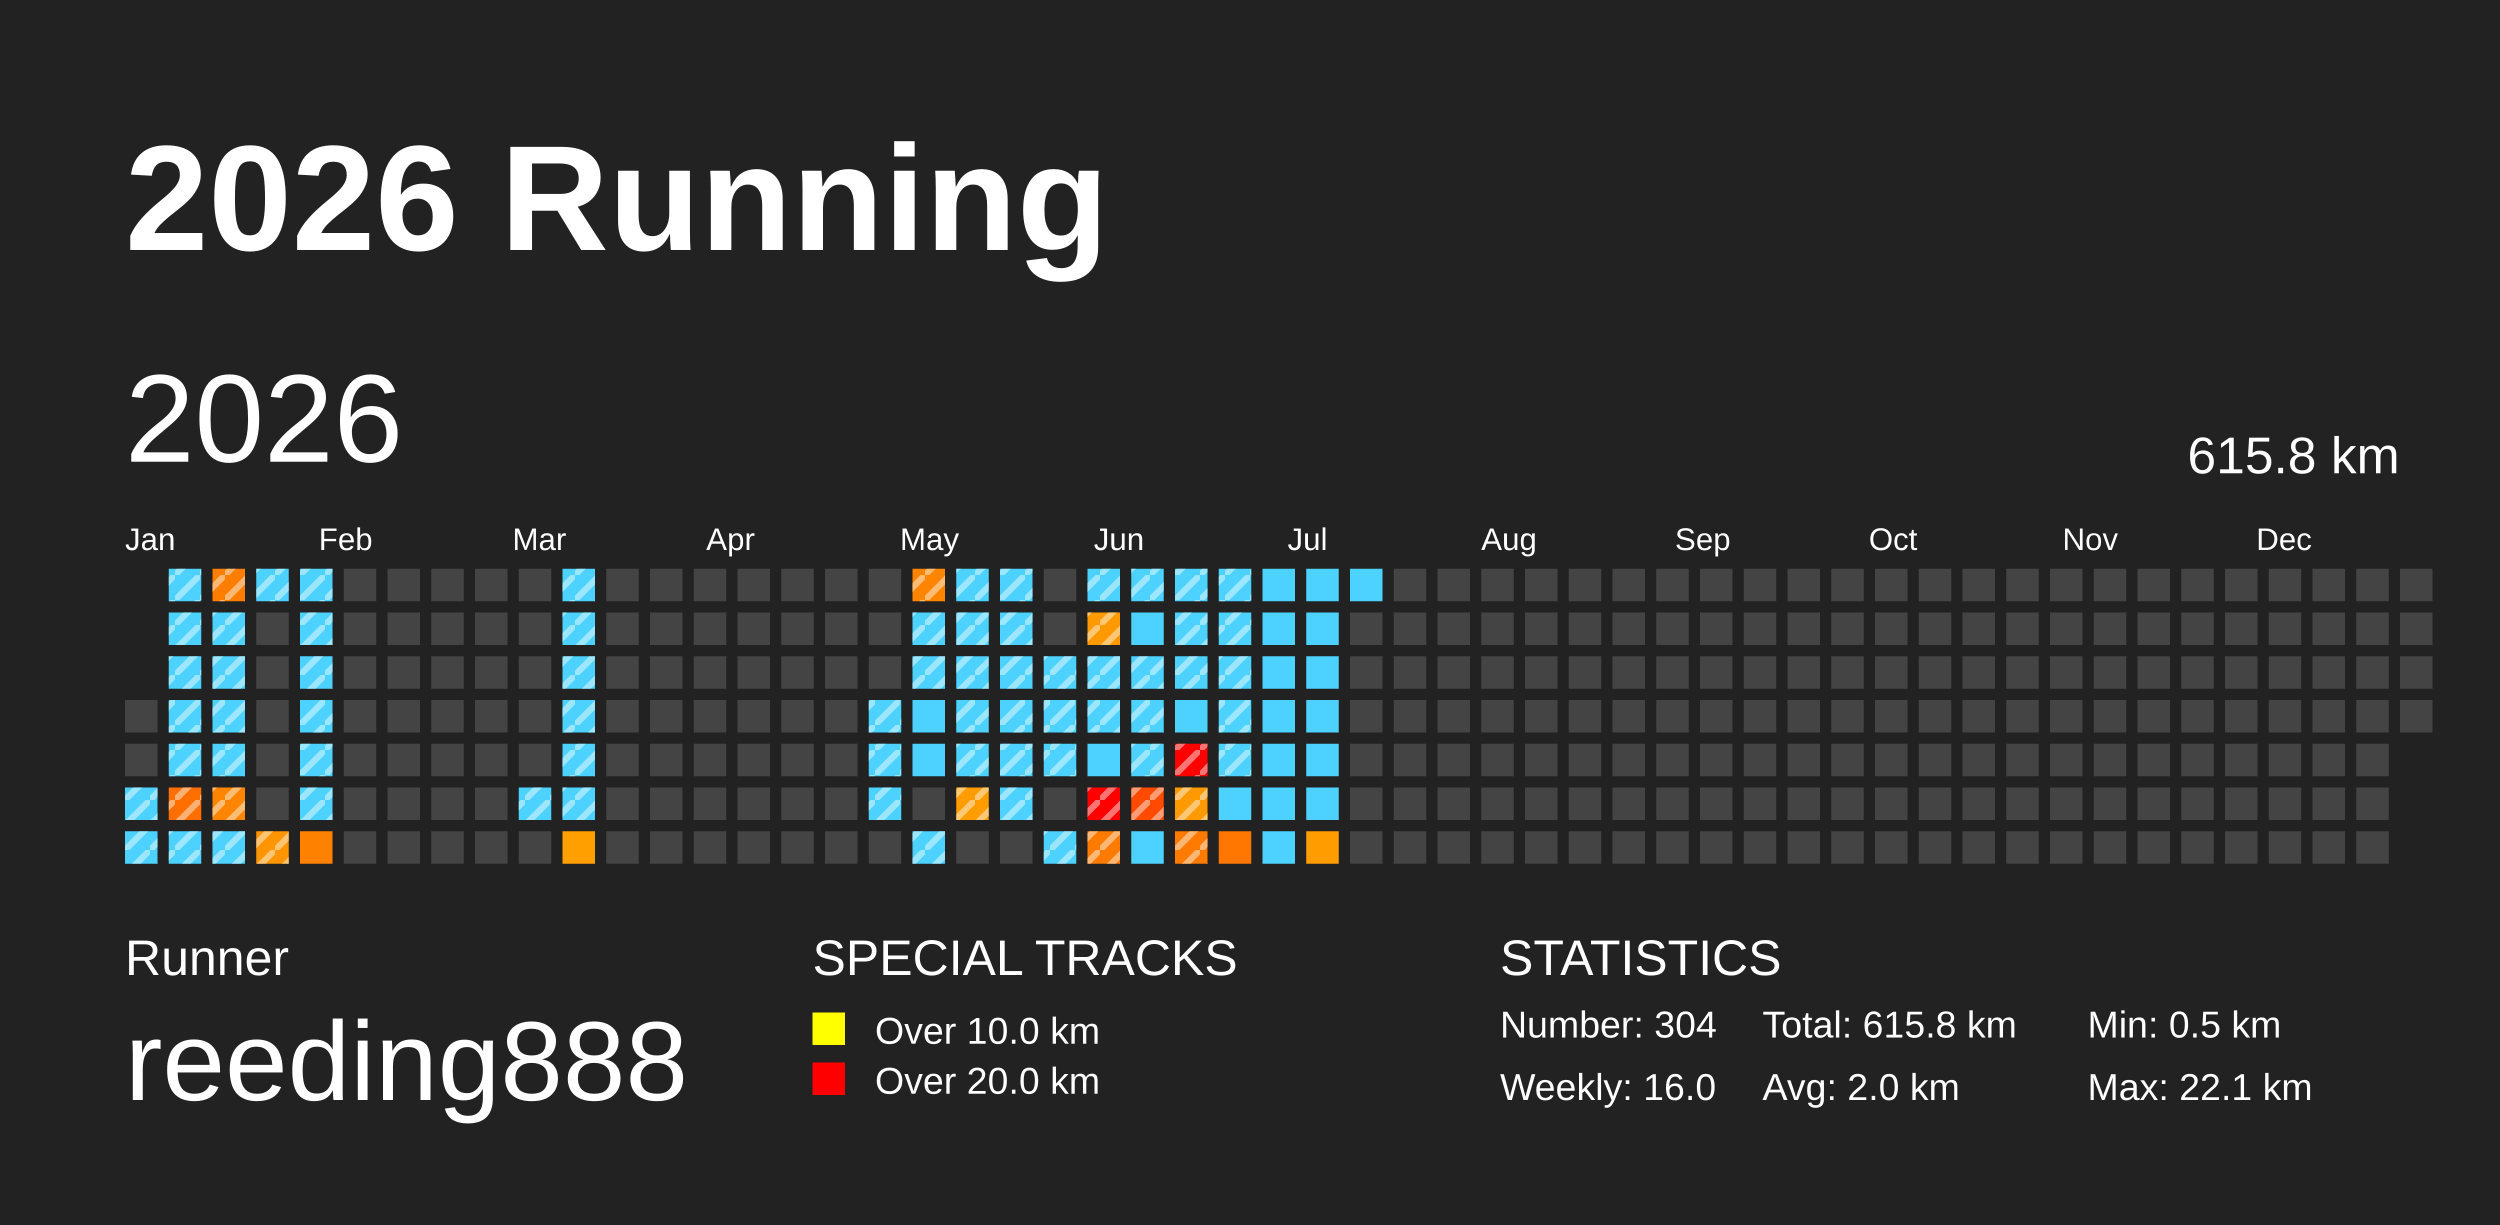
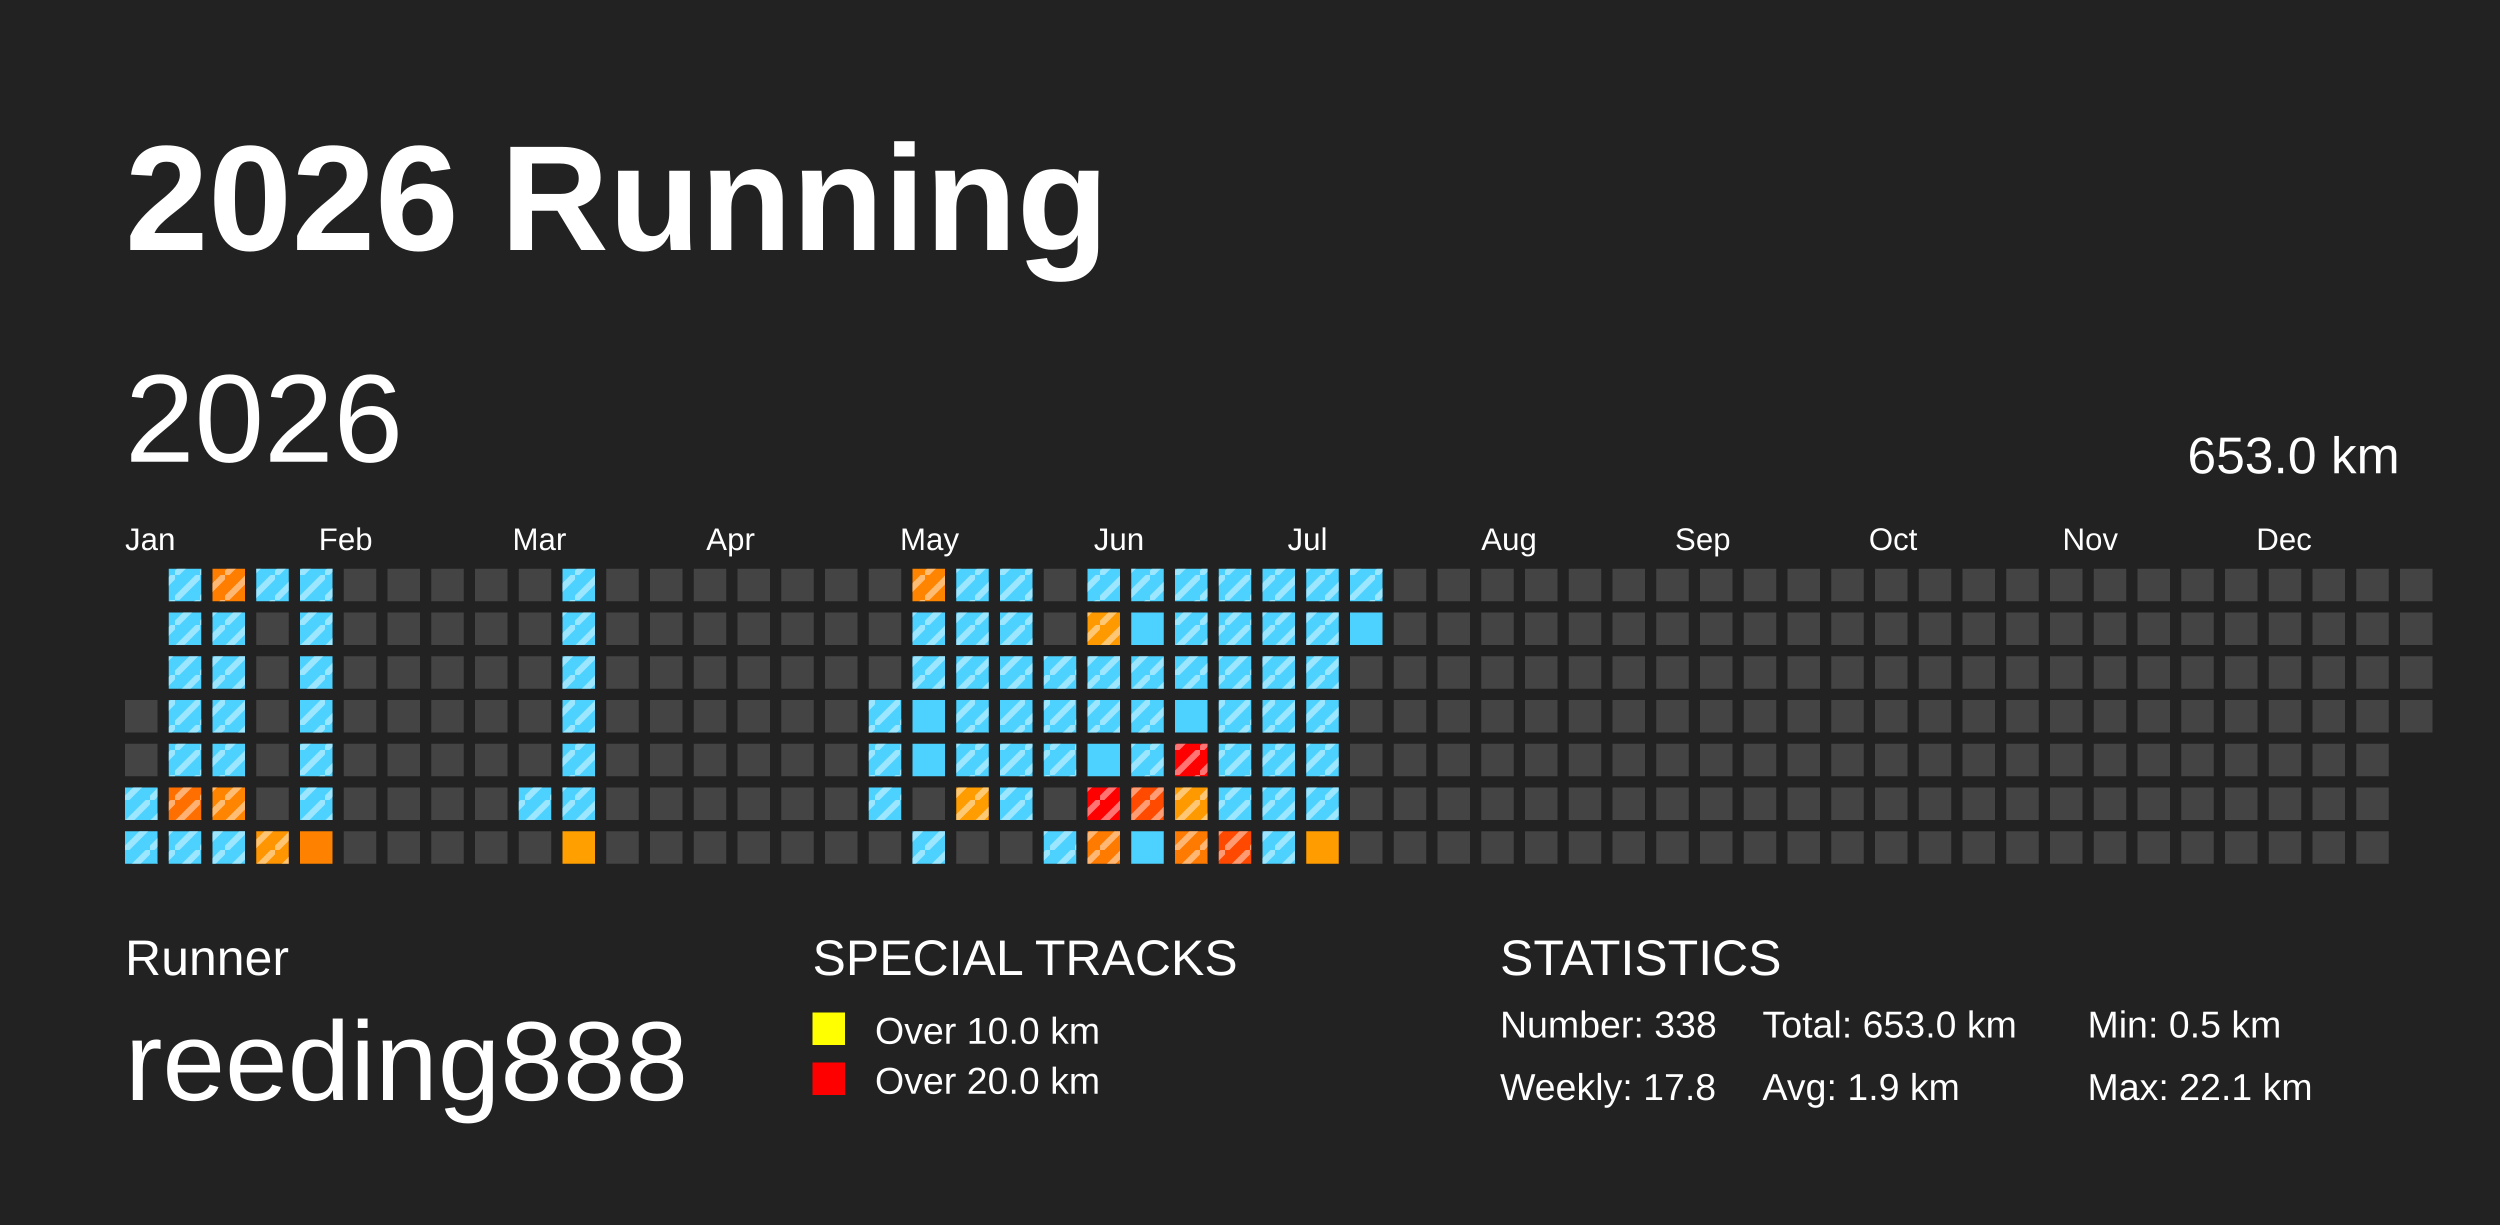
<svg xmlns="http://www.w3.org/2000/svg" baseProfile="full" height="98mm" version="1.1" viewBox="0,0,200,98" width="200mm">
  <defs>
    <pattern height="2" id="indoor-stripe" patternUnits="userSpaceOnUse" width="2">
      <line stroke="white" stroke-opacity="0.45" stroke-width="0.5" x1="0" x2="2" y1="2" y2="0" />
    </pattern>
  </defs>
  <rect fill="#222222" height="98" width="200" x="0" y="0" />
  <text fill="#FFFFFF" style="font-size:12px; font-family:Arial; font-weight:bold;" x="10" y="20">2026 Running</text>
  <text fill="#FFFFFF" style="font-size:4px; font-family:Arial" x="10" y="78">Runner</text>
  <text fill="#FFFFFF" style="font-size:9px; font-family:Arial" x="10" y="88">reeding888</text>
  <text fill="#FFFFFF" style="font-size:4px; font-family:Arial" x="65" y="78">SPECIAL TRACKS</text>
  <rect fill="yellow" height="2.6" width="2.6" x="65" y="81" />
  <text fill="#FFFFFF" style="font-size:3px; font-family:Arial" x="70" y="83.5">Over 10.0 km</text>
  <rect fill="red" height="2.6" width="2.6" x="65" y="85" />
  <text fill="#FFFFFF" style="font-size:3px; font-family:Arial" x="70" y="87.5">Over 20.0 km</text>
  <text fill="#FFFFFF" style="font-size:4px; font-family:Arial" x="120" y="78">STATISTICS</text>
-   <text fill="#FFFFFF" style="font-size:3px; font-family:Arial" x="120" y="83">Number: 304</text>
-   <text fill="#FFFFFF" style="font-size:3px; font-family:Arial" x="120" y="88">Weekly: 16.0</text>
-   <text fill="#FFFFFF" style="font-size:3px; font-family:Arial" x="141" y="83">Total: 615.8 km</text>
-   <text fill="#FFFFFF" style="font-size:3px; font-family:Arial" x="141" y="88">Avg: 2.0 km</text>
+   <text fill="#FFFFFF" style="font-size:3px; font-family:Arial" x="120" y="83">Number: 338</text>
+   <text fill="#FFFFFF" style="font-size:3px; font-family:Arial" x="120" y="88">Weekly: 17.8</text>
+   <text fill="#FFFFFF" style="font-size:3px; font-family:Arial" x="141" y="83">Total: 653.0 km</text>
+   <text fill="#FFFFFF" style="font-size:3px; font-family:Arial" x="141" y="88">Avg: 1.9 km</text>
  <text fill="#FFFFFF" style="font-size:3px; font-family:Arial" x="167" y="83">Min: 0.5 km</text>
  <text fill="#FFFFFF" style="font-size:3px; font-family:Arial" x="167" y="88">Max: 22.1 km</text>
  <text dominant-baseline="hanging" fill="#FFFFFF" style="font-size:10.0px; font-family:Arial;" x="10" y="30">2026</text>
-   <text dominant-baseline="hanging" fill="#FFFFFF" style="font-size:4.125px; font-family:Arial;" x="175" y="35">615.8 km</text>
+   <text dominant-baseline="hanging" fill="#FFFFFF" style="font-size:4.125px; font-family:Arial;" x="175" y="35">653.0 km</text>
  <text fill="#FFFFFF" style="font-size:2.5px; font-family:Arial" x="10.0" y="44">Jan</text>
  <text fill="#FFFFFF" style="font-size:2.5px; font-family:Arial" x="25.5" y="44">Feb</text>
  <text fill="#FFFFFF" style="font-size:2.5px; font-family:Arial" x="41.0" y="44">Mar</text>
  <text fill="#FFFFFF" style="font-size:2.5px; font-family:Arial" x="56.5" y="44">Apr</text>
  <text fill="#FFFFFF" style="font-size:2.5px; font-family:Arial" x="72.0" y="44">May</text>
  <text fill="#FFFFFF" style="font-size:2.5px; font-family:Arial" x="87.5" y="44">Jun</text>
  <text fill="#FFFFFF" style="font-size:2.5px; font-family:Arial" x="103.0" y="44">Jul</text>
  <text fill="#FFFFFF" style="font-size:2.5px; font-family:Arial" x="118.5" y="44">Aug</text>
  <text fill="#FFFFFF" style="font-size:2.5px; font-family:Arial" x="134.0" y="44">Sep</text>
  <text fill="#FFFFFF" style="font-size:2.5px; font-family:Arial" x="149.5" y="44">Oct</text>
  <text fill="#FFFFFF" style="font-size:2.5px; font-family:Arial" x="165.0" y="44">Nov</text>
  <text fill="#FFFFFF" style="font-size:2.5px; font-family:Arial" x="180.5" y="44">Dec</text>
  <rect fill="#444444" height="2.6" width="2.6" x="10.0" y="56.0" />
  <rect fill="#444444" height="2.6" width="2.6" x="10.0" y="59.5" />
  <rect fill="#4dd2ff" height="2.6" width="2.6" x="10.0" y="63.0" />
  <rect fill="url(#indoor-stripe)" height="2.6" style="pointer-events: none;" width="2.6" x="10.0" y="63.0" />
  <rect fill="#4dd2ff" height="2.6" width="2.6" x="10.0" y="66.5" />
  <rect fill="url(#indoor-stripe)" height="2.6" style="pointer-events: none;" width="2.6" x="10.0" y="66.5" />
  <rect fill="#4dd2ff" height="2.6" width="2.6" x="13.5" y="45.5" />
  <rect fill="url(#indoor-stripe)" height="2.6" style="pointer-events: none;" width="2.6" x="13.5" y="45.5" />
  <rect fill="#4dd2ff" height="2.6" width="2.6" x="13.5" y="49.0" />
  <rect fill="url(#indoor-stripe)" height="2.6" style="pointer-events: none;" width="2.6" x="13.5" y="49.0" />
  <rect fill="#4dd2ff" height="2.6" width="2.6" x="13.5" y="52.5" />
  <rect fill="url(#indoor-stripe)" height="2.6" style="pointer-events: none;" width="2.6" x="13.5" y="52.5" />
  <rect fill="#4dd2ff" height="2.6" width="2.6" x="13.5" y="56.0" />
  <rect fill="url(#indoor-stripe)" height="2.6" style="pointer-events: none;" width="2.6" x="13.5" y="56.0" />
  <rect fill="#4dd2ff" height="2.6" width="2.6" x="13.5" y="59.5" />
  <rect fill="url(#indoor-stripe)" height="2.6" style="pointer-events: none;" width="2.6" x="13.5" y="59.5" />
  <rect fill="#ff6f00" height="2.6" width="2.6" x="13.5" y="63.0" />
  <rect fill="url(#indoor-stripe)" height="2.6" style="pointer-events: none;" width="2.6" x="13.5" y="63.0" />
  <rect fill="#4dd2ff" height="2.6" width="2.6" x="13.5" y="66.5" />
  <rect fill="url(#indoor-stripe)" height="2.6" style="pointer-events: none;" width="2.6" x="13.5" y="66.5" />
  <rect fill="#ff7e00" height="2.6" width="2.6" x="17.0" y="45.5" />
  <rect fill="url(#indoor-stripe)" height="2.6" style="pointer-events: none;" width="2.6" x="17.0" y="45.5" />
  <rect fill="#4dd2ff" height="2.6" width="2.6" x="17.0" y="49.0" />
  <rect fill="url(#indoor-stripe)" height="2.6" style="pointer-events: none;" width="2.6" x="17.0" y="49.0" />
  <rect fill="#4dd2ff" height="2.6" width="2.6" x="17.0" y="52.5" />
  <rect fill="url(#indoor-stripe)" height="2.6" style="pointer-events: none;" width="2.6" x="17.0" y="52.5" />
  <rect fill="#4dd2ff" height="2.6" width="2.6" x="17.0" y="56.0" />
  <rect fill="url(#indoor-stripe)" height="2.6" style="pointer-events: none;" width="2.6" x="17.0" y="56.0" />
  <rect fill="#4dd2ff" height="2.6" width="2.6" x="17.0" y="59.5" />
  <rect fill="url(#indoor-stripe)" height="2.6" style="pointer-events: none;" width="2.6" x="17.0" y="59.5" />
  <rect fill="#ff8500" height="2.6" width="2.6" x="17.0" y="63.0" />
  <rect fill="url(#indoor-stripe)" height="2.6" style="pointer-events: none;" width="2.6" x="17.0" y="63.0" />
  <rect fill="#4dd2ff" height="2.6" width="2.6" x="17.0" y="66.5" />
  <rect fill="url(#indoor-stripe)" height="2.6" style="pointer-events: none;" width="2.6" x="17.0" y="66.5" />
  <rect fill="#4dd2ff" height="2.6" width="2.6" x="20.5" y="45.5" />
  <rect fill="url(#indoor-stripe)" height="2.6" style="pointer-events: none;" width="2.6" x="20.5" y="45.5" />
  <rect fill="#444444" height="2.6" width="2.6" x="20.5" y="49.0" />
  <rect fill="#444444" height="2.6" width="2.6" x="20.5" y="52.5" />
  <rect fill="#444444" height="2.6" width="2.6" x="20.5" y="56.0" />
  <rect fill="#444444" height="2.6" width="2.6" x="20.5" y="59.5" />
  <rect fill="#444444" height="2.6" width="2.6" x="20.5" y="63.0" />
  <rect fill="#ff9500" height="2.6" width="2.6" x="20.5" y="66.5" />
  <rect fill="url(#indoor-stripe)" height="2.6" style="pointer-events: none;" width="2.6" x="20.5" y="66.5" />
  <rect fill="#4dd2ff" height="2.6" width="2.6" x="24.0" y="45.5" />
  <rect fill="url(#indoor-stripe)" height="2.6" style="pointer-events: none;" width="2.6" x="24.0" y="45.5" />
  <rect fill="#4dd2ff" height="2.6" width="2.6" x="24.0" y="49.0" />
  <rect fill="url(#indoor-stripe)" height="2.6" style="pointer-events: none;" width="2.6" x="24.0" y="49.0" />
  <rect fill="#4dd2ff" height="2.6" width="2.6" x="24.0" y="52.5" />
  <rect fill="url(#indoor-stripe)" height="2.6" style="pointer-events: none;" width="2.6" x="24.0" y="52.5" />
  <rect fill="#4dd2ff" height="2.6" width="2.6" x="24.0" y="56.0" />
  <rect fill="url(#indoor-stripe)" height="2.6" style="pointer-events: none;" width="2.6" x="24.0" y="56.0" />
  <rect fill="#4dd2ff" height="2.6" width="2.6" x="24.0" y="59.5" />
  <rect fill="url(#indoor-stripe)" height="2.6" style="pointer-events: none;" width="2.6" x="24.0" y="59.5" />
  <rect fill="#4dd2ff" height="2.6" width="2.6" x="24.0" y="63.0" />
  <rect fill="url(#indoor-stripe)" height="2.6" style="pointer-events: none;" width="2.6" x="24.0" y="63.0" />
  <rect fill="#ff8100" height="2.6" width="2.6" x="24.0" y="66.5" />
  <rect fill="#444444" height="2.6" width="2.6" x="27.5" y="45.5" />
  <rect fill="#444444" height="2.6" width="2.6" x="27.5" y="49.0" />
  <rect fill="#444444" height="2.6" width="2.6" x="27.5" y="52.5" />
  <rect fill="#444444" height="2.6" width="2.6" x="27.5" y="56.0" />
  <rect fill="#444444" height="2.6" width="2.6" x="27.5" y="59.5" />
  <rect fill="#444444" height="2.6" width="2.6" x="27.5" y="63.0" />
  <rect fill="#444444" height="2.6" width="2.6" x="27.5" y="66.5" />
  <rect fill="#444444" height="2.6" width="2.6" x="31.0" y="45.5" />
  <rect fill="#444444" height="2.6" width="2.6" x="31.0" y="49.0" />
  <rect fill="#444444" height="2.6" width="2.6" x="31.0" y="52.5" />
  <rect fill="#444444" height="2.6" width="2.6" x="31.0" y="56.0" />
  <rect fill="#444444" height="2.6" width="2.6" x="31.0" y="59.5" />
  <rect fill="#444444" height="2.6" width="2.6" x="31.0" y="63.0" />
  <rect fill="#444444" height="2.6" width="2.6" x="31.0" y="66.5" />
  <rect fill="#444444" height="2.6" width="2.6" x="34.5" y="45.5" />
  <rect fill="#444444" height="2.6" width="2.6" x="34.5" y="49.0" />
  <rect fill="#444444" height="2.6" width="2.6" x="34.5" y="52.5" />
  <rect fill="#444444" height="2.6" width="2.6" x="34.5" y="56.0" />
  <rect fill="#444444" height="2.6" width="2.6" x="34.5" y="59.5" />
  <rect fill="#444444" height="2.6" width="2.6" x="34.5" y="63.0" />
  <rect fill="#444444" height="2.6" width="2.6" x="34.5" y="66.5" />
  <rect fill="#444444" height="2.6" width="2.6" x="38.0" y="45.5" />
  <rect fill="#444444" height="2.6" width="2.6" x="38.0" y="49.0" />
  <rect fill="#444444" height="2.6" width="2.6" x="38.0" y="52.5" />
  <rect fill="#444444" height="2.6" width="2.6" x="38.0" y="56.0" />
  <rect fill="#444444" height="2.6" width="2.6" x="38.0" y="59.5" />
  <rect fill="#444444" height="2.6" width="2.6" x="38.0" y="63.0" />
  <rect fill="#444444" height="2.6" width="2.6" x="38.0" y="66.5" />
  <rect fill="#444444" height="2.6" width="2.6" x="41.5" y="45.5" />
  <rect fill="#444444" height="2.6" width="2.6" x="41.5" y="49.0" />
  <rect fill="#444444" height="2.6" width="2.6" x="41.5" y="52.5" />
  <rect fill="#444444" height="2.6" width="2.6" x="41.5" y="56.0" />
  <rect fill="#444444" height="2.6" width="2.6" x="41.5" y="59.5" />
  <rect fill="#4dd2ff" height="2.6" width="2.6" x="41.5" y="63.0" />
  <rect fill="url(#indoor-stripe)" height="2.6" style="pointer-events: none;" width="2.6" x="41.5" y="63.0" />
  <rect fill="#444444" height="2.6" width="2.6" x="41.5" y="66.5" />
  <rect fill="#4dd2ff" height="2.6" width="2.6" x="45.0" y="45.5" />
  <rect fill="url(#indoor-stripe)" height="2.6" style="pointer-events: none;" width="2.6" x="45.0" y="45.5" />
  <rect fill="#4dd2ff" height="2.6" width="2.6" x="45.0" y="49.0" />
  <rect fill="url(#indoor-stripe)" height="2.6" style="pointer-events: none;" width="2.6" x="45.0" y="49.0" />
  <rect fill="#4dd2ff" height="2.6" width="2.6" x="45.0" y="52.5" />
  <rect fill="url(#indoor-stripe)" height="2.6" style="pointer-events: none;" width="2.6" x="45.0" y="52.5" />
  <rect fill="#4dd2ff" height="2.6" width="2.6" x="45.0" y="56.0" />
  <rect fill="url(#indoor-stripe)" height="2.6" style="pointer-events: none;" width="2.6" x="45.0" y="56.0" />
  <rect fill="#4dd2ff" height="2.6" width="2.6" x="45.0" y="59.5" />
  <rect fill="url(#indoor-stripe)" height="2.6" style="pointer-events: none;" width="2.6" x="45.0" y="59.5" />
  <rect fill="#4dd2ff" height="2.6" width="2.6" x="45.0" y="63.0" />
  <rect fill="url(#indoor-stripe)" height="2.6" style="pointer-events: none;" width="2.6" x="45.0" y="63.0" />
  <rect fill="#ff9f00" height="2.6" width="2.6" x="45.0" y="66.5" />
  <rect fill="#444444" height="2.6" width="2.6" x="48.5" y="45.5" />
  <rect fill="#444444" height="2.6" width="2.6" x="48.5" y="49.0" />
  <rect fill="#444444" height="2.6" width="2.6" x="48.5" y="52.5" />
  <rect fill="#444444" height="2.6" width="2.6" x="48.5" y="56.0" />
  <rect fill="#444444" height="2.6" width="2.6" x="48.5" y="59.5" />
  <rect fill="#444444" height="2.6" width="2.6" x="48.5" y="63.0" />
  <rect fill="#444444" height="2.6" width="2.6" x="48.5" y="66.5" />
  <rect fill="#444444" height="2.6" width="2.6" x="52.0" y="45.5" />
  <rect fill="#444444" height="2.6" width="2.6" x="52.0" y="49.0" />
  <rect fill="#444444" height="2.6" width="2.6" x="52.0" y="52.5" />
  <rect fill="#444444" height="2.6" width="2.6" x="52.0" y="56.0" />
  <rect fill="#444444" height="2.6" width="2.6" x="52.0" y="59.5" />
  <rect fill="#444444" height="2.6" width="2.6" x="52.0" y="63.0" />
  <rect fill="#444444" height="2.6" width="2.6" x="52.0" y="66.5" />
  <rect fill="#444444" height="2.6" width="2.6" x="55.5" y="45.5" />
  <rect fill="#444444" height="2.6" width="2.6" x="55.5" y="49.0" />
  <rect fill="#444444" height="2.6" width="2.6" x="55.5" y="52.5" />
  <rect fill="#444444" height="2.6" width="2.6" x="55.5" y="56.0" />
  <rect fill="#444444" height="2.6" width="2.6" x="55.5" y="59.5" />
  <rect fill="#444444" height="2.6" width="2.6" x="55.5" y="63.0" />
  <rect fill="#444444" height="2.6" width="2.6" x="55.5" y="66.5" />
  <rect fill="#444444" height="2.6" width="2.6" x="59.0" y="45.5" />
  <rect fill="#444444" height="2.6" width="2.6" x="59.0" y="49.0" />
  <rect fill="#444444" height="2.6" width="2.6" x="59.0" y="52.5" />
  <rect fill="#444444" height="2.6" width="2.6" x="59.0" y="56.0" />
  <rect fill="#444444" height="2.6" width="2.6" x="59.0" y="59.5" />
  <rect fill="#444444" height="2.6" width="2.6" x="59.0" y="63.0" />
  <rect fill="#444444" height="2.6" width="2.6" x="59.0" y="66.5" />
  <rect fill="#444444" height="2.6" width="2.6" x="62.5" y="45.5" />
  <rect fill="#444444" height="2.6" width="2.6" x="62.5" y="49.0" />
  <rect fill="#444444" height="2.6" width="2.6" x="62.5" y="52.5" />
  <rect fill="#444444" height="2.6" width="2.6" x="62.5" y="56.0" />
  <rect fill="#444444" height="2.6" width="2.6" x="62.5" y="59.5" />
  <rect fill="#444444" height="2.6" width="2.6" x="62.5" y="63.0" />
  <rect fill="#444444" height="2.6" width="2.6" x="62.5" y="66.5" />
  <rect fill="#444444" height="2.6" width="2.6" x="66.0" y="45.5" />
  <rect fill="#444444" height="2.6" width="2.6" x="66.0" y="49.0" />
  <rect fill="#444444" height="2.6" width="2.6" x="66.0" y="52.5" />
  <rect fill="#444444" height="2.6" width="2.6" x="66.0" y="56.0" />
  <rect fill="#444444" height="2.6" width="2.6" x="66.0" y="59.5" />
  <rect fill="#444444" height="2.6" width="2.6" x="66.0" y="63.0" />
  <rect fill="#444444" height="2.6" width="2.6" x="66.0" y="66.5" />
  <rect fill="#444444" height="2.6" width="2.6" x="69.5" y="45.5" />
  <rect fill="#444444" height="2.6" width="2.6" x="69.5" y="49.0" />
  <rect fill="#444444" height="2.6" width="2.6" x="69.5" y="52.5" />
  <rect fill="#4dd2ff" height="2.6" width="2.6" x="69.5" y="56.0" />
  <rect fill="url(#indoor-stripe)" height="2.6" style="pointer-events: none;" width="2.6" x="69.5" y="56.0" />
  <rect fill="#4dd2ff" height="2.6" width="2.6" x="69.5" y="59.5" />
  <rect fill="url(#indoor-stripe)" height="2.6" style="pointer-events: none;" width="2.6" x="69.5" y="59.5" />
  <rect fill="#4dd2ff" height="2.6" width="2.6" x="69.5" y="63.0" />
  <rect fill="url(#indoor-stripe)" height="2.6" style="pointer-events: none;" width="2.6" x="69.5" y="63.0" />
  <rect fill="#444444" height="2.6" width="2.6" x="69.5" y="66.5" />
  <rect fill="#ff8500" height="2.6" width="2.6" x="73.0" y="45.5" />
  <rect fill="url(#indoor-stripe)" height="2.6" style="pointer-events: none;" width="2.6" x="73.0" y="45.5" />
  <rect fill="#4dd2ff" height="2.6" width="2.6" x="73.0" y="49.0" />
  <rect fill="url(#indoor-stripe)" height="2.6" style="pointer-events: none;" width="2.6" x="73.0" y="49.0" />
  <rect fill="#4dd2ff" height="2.6" width="2.6" x="73.0" y="52.5" />
  <rect fill="url(#indoor-stripe)" height="2.6" style="pointer-events: none;" width="2.6" x="73.0" y="52.5" />
  <rect fill="#4dd2ff" height="2.6" width="2.6" x="73.0" y="56.0" />
  <rect fill="#4dd2ff" height="2.6" width="2.6" x="73.0" y="59.5" />
  <rect fill="#444444" height="2.6" width="2.6" x="73.0" y="63.0" />
  <rect fill="#4dd2ff" height="2.6" width="2.6" x="73.0" y="66.5" />
  <rect fill="url(#indoor-stripe)" height="2.6" style="pointer-events: none;" width="2.6" x="73.0" y="66.5" />
  <rect fill="#4dd2ff" height="2.6" width="2.6" x="76.5" y="45.5" />
  <rect fill="url(#indoor-stripe)" height="2.6" style="pointer-events: none;" width="2.6" x="76.5" y="45.5" />
  <rect fill="#4dd2ff" height="2.6" width="2.6" x="76.5" y="49.0" />
  <rect fill="url(#indoor-stripe)" height="2.6" style="pointer-events: none;" width="2.6" x="76.5" y="49.0" />
  <rect fill="#4dd2ff" height="2.6" width="2.6" x="76.5" y="52.5" />
  <rect fill="url(#indoor-stripe)" height="2.6" style="pointer-events: none;" width="2.6" x="76.5" y="52.5" />
  <rect fill="#4dd2ff" height="2.6" width="2.6" x="76.5" y="56.0" />
  <rect fill="url(#indoor-stripe)" height="2.6" style="pointer-events: none;" width="2.6" x="76.5" y="56.0" />
  <rect fill="#4dd2ff" height="2.6" width="2.6" x="76.5" y="59.5" />
  <rect fill="url(#indoor-stripe)" height="2.6" style="pointer-events: none;" width="2.6" x="76.5" y="59.5" />
  <rect fill="#ff9c00" height="2.6" width="2.6" x="76.5" y="63.0" />
  <rect fill="url(#indoor-stripe)" height="2.6" style="pointer-events: none;" width="2.6" x="76.5" y="63.0" />
  <rect fill="#444444" height="2.6" width="2.6" x="76.5" y="66.5" />
  <rect fill="#4dd2ff" height="2.6" width="2.6" x="80.0" y="45.5" />
  <rect fill="url(#indoor-stripe)" height="2.6" style="pointer-events: none;" width="2.6" x="80.0" y="45.5" />
  <rect fill="#4dd2ff" height="2.6" width="2.6" x="80.0" y="49.0" />
  <rect fill="url(#indoor-stripe)" height="2.6" style="pointer-events: none;" width="2.6" x="80.0" y="49.0" />
  <rect fill="#4dd2ff" height="2.6" width="2.6" x="80.0" y="52.5" />
  <rect fill="url(#indoor-stripe)" height="2.6" style="pointer-events: none;" width="2.6" x="80.0" y="52.5" />
  <rect fill="#4dd2ff" height="2.6" width="2.6" x="80.0" y="56.0" />
  <rect fill="url(#indoor-stripe)" height="2.6" style="pointer-events: none;" width="2.6" x="80.0" y="56.0" />
  <rect fill="#4dd2ff" height="2.6" width="2.6" x="80.0" y="59.5" />
  <rect fill="url(#indoor-stripe)" height="2.6" style="pointer-events: none;" width="2.6" x="80.0" y="59.5" />
  <rect fill="#4dd2ff" height="2.6" width="2.6" x="80.0" y="63.0" />
  <rect fill="url(#indoor-stripe)" height="2.6" style="pointer-events: none;" width="2.6" x="80.0" y="63.0" />
  <rect fill="#444444" height="2.6" width="2.6" x="80.0" y="66.5" />
  <rect fill="#444444" height="2.6" width="2.6" x="83.5" y="45.5" />
  <rect fill="#444444" height="2.6" width="2.6" x="83.5" y="49.0" />
  <rect fill="#4dd2ff" height="2.6" width="2.6" x="83.5" y="52.5" />
  <rect fill="url(#indoor-stripe)" height="2.6" style="pointer-events: none;" width="2.6" x="83.5" y="52.5" />
  <rect fill="#4dd2ff" height="2.6" width="2.6" x="83.5" y="56.0" />
  <rect fill="url(#indoor-stripe)" height="2.6" style="pointer-events: none;" width="2.6" x="83.5" y="56.0" />
  <rect fill="#4dd2ff" height="2.6" width="2.6" x="83.5" y="59.5" />
  <rect fill="url(#indoor-stripe)" height="2.6" style="pointer-events: none;" width="2.6" x="83.5" y="59.5" />
  <rect fill="#444444" height="2.6" width="2.6" x="83.5" y="63.0" />
  <rect fill="#4dd2ff" height="2.6" width="2.6" x="83.5" y="66.5" />
  <rect fill="url(#indoor-stripe)" height="2.6" style="pointer-events: none;" width="2.6" x="83.5" y="66.5" />
  <rect fill="#4dd2ff" height="2.6" width="2.6" x="87.0" y="45.5" />
  <rect fill="url(#indoor-stripe)" height="2.6" style="pointer-events: none;" width="2.6" x="87.0" y="45.5" />
  <rect fill="#ff9900" height="2.6" width="2.6" x="87.0" y="49.0" />
  <rect fill="url(#indoor-stripe)" height="2.6" style="pointer-events: none;" width="2.6" x="87.0" y="49.0" />
  <rect fill="#4dd2ff" height="2.6" width="2.6" x="87.0" y="52.5" />
  <rect fill="url(#indoor-stripe)" height="2.6" style="pointer-events: none;" width="2.6" x="87.0" y="52.5" />
  <rect fill="#4dd2ff" height="2.6" width="2.6" x="87.0" y="56.0" />
  <rect fill="url(#indoor-stripe)" height="2.6" style="pointer-events: none;" width="2.6" x="87.0" y="56.0" />
  <rect fill="#4dd2ff" height="2.6" width="2.6" x="87.0" y="59.5" />
  <rect fill="red" height="2.6" width="2.6" x="87.0" y="63.0" />
  <rect fill="url(#indoor-stripe)" height="2.6" style="pointer-events: none;" width="2.6" x="87.0" y="63.0" />
  <rect fill="#ff7b00" height="2.6" width="2.6" x="87.0" y="66.5" />
  <rect fill="url(#indoor-stripe)" height="2.6" style="pointer-events: none;" width="2.6" x="87.0" y="66.5" />
  <rect fill="#4dd2ff" height="2.6" width="2.6" x="90.5" y="45.5" />
  <rect fill="url(#indoor-stripe)" height="2.6" style="pointer-events: none;" width="2.6" x="90.5" y="45.5" />
  <rect fill="#4dd2ff" height="2.6" width="2.6" x="90.5" y="49.0" />
  <rect fill="#4dd2ff" height="2.6" width="2.6" x="90.5" y="52.5" />
  <rect fill="url(#indoor-stripe)" height="2.6" style="pointer-events: none;" width="2.6" x="90.5" y="52.5" />
  <rect fill="#4dd2ff" height="2.6" width="2.6" x="90.5" y="56.0" />
  <rect fill="url(#indoor-stripe)" height="2.6" style="pointer-events: none;" width="2.6" x="90.5" y="56.0" />
  <rect fill="#4dd2ff" height="2.6" width="2.6" x="90.5" y="59.5" />
  <rect fill="url(#indoor-stripe)" height="2.6" style="pointer-events: none;" width="2.6" x="90.5" y="59.5" />
  <rect fill="#ff4a00" height="2.6" width="2.6" x="90.5" y="63.0" />
  <rect fill="url(#indoor-stripe)" height="2.6" style="pointer-events: none;" width="2.6" x="90.5" y="63.0" />
  <rect fill="#4dd2ff" height="2.6" width="2.6" x="90.5" y="66.5" />
  <rect fill="#4dd2ff" height="2.6" width="2.6" x="94.0" y="45.5" />
  <rect fill="url(#indoor-stripe)" height="2.6" style="pointer-events: none;" width="2.6" x="94.0" y="45.5" />
  <rect fill="#4dd2ff" height="2.6" width="2.6" x="94.0" y="49.0" />
  <rect fill="url(#indoor-stripe)" height="2.6" style="pointer-events: none;" width="2.6" x="94.0" y="49.0" />
  <rect fill="#4dd2ff" height="2.6" width="2.6" x="94.0" y="52.5" />
  <rect fill="url(#indoor-stripe)" height="2.6" style="pointer-events: none;" width="2.6" x="94.0" y="52.5" />
  <rect fill="#4dd2ff" height="2.6" width="2.6" x="94.0" y="56.0" />
  <rect fill="red" height="2.6" width="2.6" x="94.0" y="59.5" />
  <rect fill="url(#indoor-stripe)" height="2.6" style="pointer-events: none;" width="2.6" x="94.0" y="59.5" />
  <rect fill="#ff9900" height="2.6" width="2.6" x="94.0" y="63.0" />
  <rect fill="url(#indoor-stripe)" height="2.6" style="pointer-events: none;" width="2.6" x="94.0" y="63.0" />
  <rect fill="#ff7a00" height="2.6" width="2.6" x="94.0" y="66.5" />
  <rect fill="url(#indoor-stripe)" height="2.6" style="pointer-events: none;" width="2.6" x="94.0" y="66.5" />
  <rect fill="#4dd2ff" height="2.6" width="2.6" x="97.5" y="45.5" />
  <rect fill="url(#indoor-stripe)" height="2.6" style="pointer-events: none;" width="2.6" x="97.5" y="45.5" />
  <rect fill="#4dd2ff" height="2.6" width="2.6" x="97.5" y="49.0" />
  <rect fill="url(#indoor-stripe)" height="2.6" style="pointer-events: none;" width="2.6" x="97.5" y="49.0" />
  <rect fill="#4dd2ff" height="2.6" width="2.6" x="97.5" y="52.5" />
  <rect fill="url(#indoor-stripe)" height="2.6" style="pointer-events: none;" width="2.6" x="97.5" y="52.5" />
  <rect fill="#4dd2ff" height="2.6" width="2.6" x="97.5" y="56.0" />
  <rect fill="url(#indoor-stripe)" height="2.6" style="pointer-events: none;" width="2.6" x="97.5" y="56.0" />
  <rect fill="#4dd2ff" height="2.6" width="2.6" x="97.5" y="59.5" />
  <rect fill="url(#indoor-stripe)" height="2.6" style="pointer-events: none;" width="2.6" x="97.5" y="59.5" />
  <rect fill="#4dd2ff" height="2.6" width="2.6" x="97.5" y="63.0" />
-   <rect fill="#ff7700" height="2.6" width="2.6" x="97.5" y="66.5" />
+   <rect fill="url(#indoor-stripe)" height="2.6" style="pointer-events: none;" width="2.6" x="97.5" y="63.0" />
+   <rect fill="#ff4900" height="2.6" width="2.6" x="97.5" y="66.5" />
+   <rect fill="url(#indoor-stripe)" height="2.6" style="pointer-events: none;" width="2.6" x="97.5" y="66.5" />
  <rect fill="#4dd2ff" height="2.6" width="2.6" x="101.0" y="45.5" />
+   <rect fill="url(#indoor-stripe)" height="2.6" style="pointer-events: none;" width="2.6" x="101.0" y="45.5" />
  <rect fill="#4dd2ff" height="2.6" width="2.6" x="101.0" y="49.0" />
+   <rect fill="url(#indoor-stripe)" height="2.6" style="pointer-events: none;" width="2.6" x="101.0" y="49.0" />
  <rect fill="#4dd2ff" height="2.6" width="2.6" x="101.0" y="52.5" />
+   <rect fill="url(#indoor-stripe)" height="2.6" style="pointer-events: none;" width="2.6" x="101.0" y="52.5" />
  <rect fill="#4dd2ff" height="2.6" width="2.6" x="101.0" y="56.0" />
+   <rect fill="url(#indoor-stripe)" height="2.6" style="pointer-events: none;" width="2.6" x="101.0" y="56.0" />
  <rect fill="#4dd2ff" height="2.6" width="2.6" x="101.0" y="59.5" />
+   <rect fill="url(#indoor-stripe)" height="2.6" style="pointer-events: none;" width="2.6" x="101.0" y="59.5" />
  <rect fill="#4dd2ff" height="2.6" width="2.6" x="101.0" y="63.0" />
+   <rect fill="url(#indoor-stripe)" height="2.6" style="pointer-events: none;" width="2.6" x="101.0" y="63.0" />
  <rect fill="#4dd2ff" height="2.6" width="2.6" x="101.0" y="66.5" />
+   <rect fill="url(#indoor-stripe)" height="2.6" style="pointer-events: none;" width="2.6" x="101.0" y="66.5" />
  <rect fill="#4dd2ff" height="2.6" width="2.6" x="104.5" y="45.5" />
+   <rect fill="url(#indoor-stripe)" height="2.6" style="pointer-events: none;" width="2.6" x="104.5" y="45.5" />
  <rect fill="#4dd2ff" height="2.6" width="2.6" x="104.5" y="49.0" />
+   <rect fill="url(#indoor-stripe)" height="2.6" style="pointer-events: none;" width="2.6" x="104.5" y="49.0" />
  <rect fill="#4dd2ff" height="2.6" width="2.6" x="104.5" y="52.5" />
+   <rect fill="url(#indoor-stripe)" height="2.6" style="pointer-events: none;" width="2.6" x="104.5" y="52.5" />
  <rect fill="#4dd2ff" height="2.6" width="2.6" x="104.5" y="56.0" />
+   <rect fill="url(#indoor-stripe)" height="2.6" style="pointer-events: none;" width="2.6" x="104.5" y="56.0" />
  <rect fill="#4dd2ff" height="2.6" width="2.6" x="104.5" y="59.5" />
+   <rect fill="url(#indoor-stripe)" height="2.6" style="pointer-events: none;" width="2.6" x="104.5" y="59.5" />
  <rect fill="#4dd2ff" height="2.6" width="2.6" x="104.5" y="63.0" />
+   <rect fill="url(#indoor-stripe)" height="2.6" style="pointer-events: none;" width="2.6" x="104.5" y="63.0" />
  <rect fill="#ff9d00" height="2.6" width="2.6" x="104.5" y="66.5" />
  <rect fill="#4dd2ff" height="2.6" width="2.6" x="108.0" y="45.5" />
-   <rect fill="#444444" height="2.6" width="2.6" x="108.0" y="49.0" />
+   <rect fill="url(#indoor-stripe)" height="2.6" style="pointer-events: none;" width="2.6" x="108.0" y="45.5" />
+   <rect fill="#4dd2ff" height="2.6" width="2.6" x="108.0" y="49.0" />
  <rect fill="#444444" height="2.6" width="2.6" x="108.0" y="52.5" />
  <rect fill="#444444" height="2.6" width="2.6" x="108.0" y="56.0" />
  <rect fill="#444444" height="2.6" width="2.6" x="108.0" y="59.5" />
  <rect fill="#444444" height="2.6" width="2.6" x="108.0" y="63.0" />
  <rect fill="#444444" height="2.6" width="2.6" x="108.0" y="66.5" />
  <rect fill="#444444" height="2.6" width="2.6" x="111.5" y="45.5" />
  <rect fill="#444444" height="2.6" width="2.6" x="111.5" y="49.0" />
  <rect fill="#444444" height="2.6" width="2.6" x="111.5" y="52.5" />
  <rect fill="#444444" height="2.6" width="2.6" x="111.5" y="56.0" />
  <rect fill="#444444" height="2.6" width="2.6" x="111.5" y="59.5" />
  <rect fill="#444444" height="2.6" width="2.6" x="111.5" y="63.0" />
  <rect fill="#444444" height="2.6" width="2.6" x="111.5" y="66.5" />
  <rect fill="#444444" height="2.6" width="2.6" x="115.0" y="45.5" />
  <rect fill="#444444" height="2.6" width="2.6" x="115.0" y="49.0" />
  <rect fill="#444444" height="2.6" width="2.6" x="115.0" y="52.5" />
  <rect fill="#444444" height="2.6" width="2.6" x="115.0" y="56.0" />
  <rect fill="#444444" height="2.6" width="2.6" x="115.0" y="59.5" />
  <rect fill="#444444" height="2.6" width="2.6" x="115.0" y="63.0" />
  <rect fill="#444444" height="2.6" width="2.6" x="115.0" y="66.5" />
  <rect fill="#444444" height="2.6" width="2.6" x="118.5" y="45.5" />
  <rect fill="#444444" height="2.6" width="2.6" x="118.5" y="49.0" />
  <rect fill="#444444" height="2.6" width="2.6" x="118.5" y="52.5" />
  <rect fill="#444444" height="2.6" width="2.6" x="118.5" y="56.0" />
  <rect fill="#444444" height="2.6" width="2.6" x="118.5" y="59.5" />
  <rect fill="#444444" height="2.6" width="2.6" x="118.5" y="63.0" />
  <rect fill="#444444" height="2.6" width="2.6" x="118.5" y="66.5" />
  <rect fill="#444444" height="2.6" width="2.6" x="122.0" y="45.5" />
  <rect fill="#444444" height="2.6" width="2.6" x="122.0" y="49.0" />
  <rect fill="#444444" height="2.6" width="2.6" x="122.0" y="52.5" />
  <rect fill="#444444" height="2.6" width="2.6" x="122.0" y="56.0" />
  <rect fill="#444444" height="2.6" width="2.6" x="122.0" y="59.5" />
  <rect fill="#444444" height="2.6" width="2.6" x="122.0" y="63.0" />
  <rect fill="#444444" height="2.6" width="2.6" x="122.0" y="66.5" />
  <rect fill="#444444" height="2.6" width="2.6" x="125.5" y="45.5" />
  <rect fill="#444444" height="2.6" width="2.6" x="125.5" y="49.0" />
  <rect fill="#444444" height="2.6" width="2.6" x="125.5" y="52.5" />
  <rect fill="#444444" height="2.6" width="2.6" x="125.5" y="56.0" />
  <rect fill="#444444" height="2.6" width="2.6" x="125.5" y="59.5" />
  <rect fill="#444444" height="2.6" width="2.6" x="125.5" y="63.0" />
  <rect fill="#444444" height="2.6" width="2.6" x="125.5" y="66.5" />
  <rect fill="#444444" height="2.6" width="2.6" x="129.0" y="45.5" />
  <rect fill="#444444" height="2.6" width="2.6" x="129.0" y="49.0" />
  <rect fill="#444444" height="2.6" width="2.6" x="129.0" y="52.5" />
  <rect fill="#444444" height="2.6" width="2.6" x="129.0" y="56.0" />
  <rect fill="#444444" height="2.6" width="2.6" x="129.0" y="59.5" />
  <rect fill="#444444" height="2.6" width="2.6" x="129.0" y="63.0" />
  <rect fill="#444444" height="2.6" width="2.6" x="129.0" y="66.5" />
  <rect fill="#444444" height="2.6" width="2.6" x="132.5" y="45.5" />
  <rect fill="#444444" height="2.6" width="2.6" x="132.5" y="49.0" />
  <rect fill="#444444" height="2.6" width="2.6" x="132.5" y="52.5" />
  <rect fill="#444444" height="2.6" width="2.6" x="132.5" y="56.0" />
  <rect fill="#444444" height="2.6" width="2.6" x="132.5" y="59.5" />
  <rect fill="#444444" height="2.6" width="2.6" x="132.5" y="63.0" />
  <rect fill="#444444" height="2.6" width="2.6" x="132.5" y="66.5" />
  <rect fill="#444444" height="2.6" width="2.6" x="136.0" y="45.5" />
  <rect fill="#444444" height="2.6" width="2.6" x="136.0" y="49.0" />
  <rect fill="#444444" height="2.6" width="2.6" x="136.0" y="52.5" />
  <rect fill="#444444" height="2.6" width="2.6" x="136.0" y="56.0" />
  <rect fill="#444444" height="2.6" width="2.6" x="136.0" y="59.5" />
  <rect fill="#444444" height="2.6" width="2.6" x="136.0" y="63.0" />
  <rect fill="#444444" height="2.6" width="2.6" x="136.0" y="66.5" />
  <rect fill="#444444" height="2.6" width="2.6" x="139.5" y="45.5" />
  <rect fill="#444444" height="2.6" width="2.6" x="139.5" y="49.0" />
  <rect fill="#444444" height="2.6" width="2.6" x="139.5" y="52.5" />
  <rect fill="#444444" height="2.6" width="2.6" x="139.5" y="56.0" />
  <rect fill="#444444" height="2.6" width="2.6" x="139.5" y="59.5" />
  <rect fill="#444444" height="2.6" width="2.6" x="139.5" y="63.0" />
  <rect fill="#444444" height="2.6" width="2.6" x="139.5" y="66.5" />
  <rect fill="#444444" height="2.6" width="2.6" x="143.0" y="45.5" />
  <rect fill="#444444" height="2.6" width="2.6" x="143.0" y="49.0" />
  <rect fill="#444444" height="2.6" width="2.6" x="143.0" y="52.5" />
  <rect fill="#444444" height="2.6" width="2.6" x="143.0" y="56.0" />
  <rect fill="#444444" height="2.6" width="2.6" x="143.0" y="59.5" />
  <rect fill="#444444" height="2.6" width="2.6" x="143.0" y="63.0" />
  <rect fill="#444444" height="2.6" width="2.6" x="143.0" y="66.5" />
  <rect fill="#444444" height="2.6" width="2.6" x="146.5" y="45.5" />
  <rect fill="#444444" height="2.6" width="2.6" x="146.5" y="49.0" />
  <rect fill="#444444" height="2.6" width="2.6" x="146.5" y="52.5" />
  <rect fill="#444444" height="2.6" width="2.6" x="146.5" y="56.0" />
  <rect fill="#444444" height="2.6" width="2.6" x="146.5" y="59.5" />
  <rect fill="#444444" height="2.6" width="2.6" x="146.5" y="63.0" />
  <rect fill="#444444" height="2.6" width="2.6" x="146.5" y="66.5" />
  <rect fill="#444444" height="2.6" width="2.6" x="150.0" y="45.5" />
  <rect fill="#444444" height="2.6" width="2.6" x="150.0" y="49.0" />
  <rect fill="#444444" height="2.6" width="2.6" x="150.0" y="52.5" />
  <rect fill="#444444" height="2.6" width="2.6" x="150.0" y="56.0" />
  <rect fill="#444444" height="2.6" width="2.6" x="150.0" y="59.5" />
  <rect fill="#444444" height="2.6" width="2.6" x="150.0" y="63.0" />
  <rect fill="#444444" height="2.6" width="2.6" x="150.0" y="66.5" />
  <rect fill="#444444" height="2.6" width="2.6" x="153.5" y="45.5" />
  <rect fill="#444444" height="2.6" width="2.6" x="153.5" y="49.0" />
  <rect fill="#444444" height="2.6" width="2.6" x="153.5" y="52.5" />
  <rect fill="#444444" height="2.6" width="2.6" x="153.5" y="56.0" />
  <rect fill="#444444" height="2.6" width="2.6" x="153.5" y="59.5" />
  <rect fill="#444444" height="2.6" width="2.6" x="153.5" y="63.0" />
  <rect fill="#444444" height="2.6" width="2.6" x="153.5" y="66.5" />
  <rect fill="#444444" height="2.6" width="2.6" x="157.0" y="45.5" />
  <rect fill="#444444" height="2.6" width="2.6" x="157.0" y="49.0" />
  <rect fill="#444444" height="2.6" width="2.6" x="157.0" y="52.5" />
  <rect fill="#444444" height="2.6" width="2.6" x="157.0" y="56.0" />
  <rect fill="#444444" height="2.6" width="2.6" x="157.0" y="59.5" />
  <rect fill="#444444" height="2.6" width="2.6" x="157.0" y="63.0" />
  <rect fill="#444444" height="2.6" width="2.6" x="157.0" y="66.5" />
  <rect fill="#444444" height="2.6" width="2.6" x="160.5" y="45.5" />
  <rect fill="#444444" height="2.6" width="2.6" x="160.5" y="49.0" />
  <rect fill="#444444" height="2.6" width="2.6" x="160.5" y="52.5" />
  <rect fill="#444444" height="2.6" width="2.6" x="160.5" y="56.0" />
  <rect fill="#444444" height="2.6" width="2.6" x="160.5" y="59.5" />
  <rect fill="#444444" height="2.6" width="2.6" x="160.5" y="63.0" />
  <rect fill="#444444" height="2.6" width="2.6" x="160.5" y="66.5" />
  <rect fill="#444444" height="2.6" width="2.6" x="164.0" y="45.5" />
  <rect fill="#444444" height="2.6" width="2.6" x="164.0" y="49.0" />
  <rect fill="#444444" height="2.6" width="2.6" x="164.0" y="52.5" />
  <rect fill="#444444" height="2.6" width="2.6" x="164.0" y="56.0" />
  <rect fill="#444444" height="2.6" width="2.6" x="164.0" y="59.5" />
  <rect fill="#444444" height="2.6" width="2.6" x="164.0" y="63.0" />
  <rect fill="#444444" height="2.6" width="2.6" x="164.0" y="66.5" />
  <rect fill="#444444" height="2.6" width="2.6" x="167.5" y="45.5" />
  <rect fill="#444444" height="2.6" width="2.6" x="167.5" y="49.0" />
  <rect fill="#444444" height="2.6" width="2.6" x="167.5" y="52.5" />
  <rect fill="#444444" height="2.6" width="2.6" x="167.5" y="56.0" />
  <rect fill="#444444" height="2.6" width="2.6" x="167.5" y="59.5" />
  <rect fill="#444444" height="2.6" width="2.6" x="167.5" y="63.0" />
  <rect fill="#444444" height="2.6" width="2.6" x="167.5" y="66.5" />
  <rect fill="#444444" height="2.6" width="2.6" x="171.0" y="45.5" />
  <rect fill="#444444" height="2.6" width="2.6" x="171.0" y="49.0" />
  <rect fill="#444444" height="2.6" width="2.6" x="171.0" y="52.5" />
  <rect fill="#444444" height="2.6" width="2.6" x="171.0" y="56.0" />
  <rect fill="#444444" height="2.6" width="2.6" x="171.0" y="59.5" />
  <rect fill="#444444" height="2.6" width="2.6" x="171.0" y="63.0" />
  <rect fill="#444444" height="2.6" width="2.6" x="171.0" y="66.5" />
  <rect fill="#444444" height="2.6" width="2.6" x="174.5" y="45.5" />
  <rect fill="#444444" height="2.6" width="2.6" x="174.5" y="49.0" />
  <rect fill="#444444" height="2.6" width="2.6" x="174.5" y="52.5" />
  <rect fill="#444444" height="2.6" width="2.6" x="174.5" y="56.0" />
  <rect fill="#444444" height="2.6" width="2.6" x="174.5" y="59.5" />
  <rect fill="#444444" height="2.6" width="2.6" x="174.5" y="63.0" />
  <rect fill="#444444" height="2.6" width="2.6" x="174.5" y="66.5" />
  <rect fill="#444444" height="2.6" width="2.6" x="178.0" y="45.5" />
  <rect fill="#444444" height="2.6" width="2.6" x="178.0" y="49.0" />
  <rect fill="#444444" height="2.6" width="2.6" x="178.0" y="52.5" />
  <rect fill="#444444" height="2.6" width="2.6" x="178.0" y="56.0" />
  <rect fill="#444444" height="2.6" width="2.6" x="178.0" y="59.5" />
  <rect fill="#444444" height="2.6" width="2.6" x="178.0" y="63.0" />
  <rect fill="#444444" height="2.6" width="2.6" x="178.0" y="66.5" />
  <rect fill="#444444" height="2.6" width="2.6" x="181.5" y="45.5" />
  <rect fill="#444444" height="2.6" width="2.6" x="181.5" y="49.0" />
  <rect fill="#444444" height="2.6" width="2.6" x="181.5" y="52.5" />
  <rect fill="#444444" height="2.6" width="2.6" x="181.5" y="56.0" />
  <rect fill="#444444" height="2.6" width="2.6" x="181.5" y="59.5" />
  <rect fill="#444444" height="2.6" width="2.6" x="181.5" y="63.0" />
  <rect fill="#444444" height="2.6" width="2.6" x="181.5" y="66.5" />
  <rect fill="#444444" height="2.6" width="2.6" x="185.0" y="45.5" />
  <rect fill="#444444" height="2.6" width="2.6" x="185.0" y="49.0" />
  <rect fill="#444444" height="2.6" width="2.6" x="185.0" y="52.5" />
  <rect fill="#444444" height="2.6" width="2.6" x="185.0" y="56.0" />
  <rect fill="#444444" height="2.6" width="2.6" x="185.0" y="59.5" />
  <rect fill="#444444" height="2.6" width="2.6" x="185.0" y="63.0" />
  <rect fill="#444444" height="2.6" width="2.6" x="185.0" y="66.5" />
  <rect fill="#444444" height="2.6" width="2.6" x="188.5" y="45.5" />
  <rect fill="#444444" height="2.6" width="2.6" x="188.5" y="49.0" />
  <rect fill="#444444" height="2.6" width="2.6" x="188.5" y="52.5" />
  <rect fill="#444444" height="2.6" width="2.6" x="188.5" y="56.0" />
  <rect fill="#444444" height="2.6" width="2.6" x="188.5" y="59.5" />
  <rect fill="#444444" height="2.6" width="2.6" x="188.5" y="63.0" />
  <rect fill="#444444" height="2.6" width="2.6" x="188.5" y="66.5" />
  <rect fill="#444444" height="2.6" width="2.6" x="192.0" y="45.5" />
  <rect fill="#444444" height="2.6" width="2.6" x="192.0" y="49.0" />
  <rect fill="#444444" height="2.6" width="2.6" x="192.0" y="52.5" />
  <rect fill="#444444" height="2.6" width="2.6" x="192.0" y="56.0" />
</svg>
